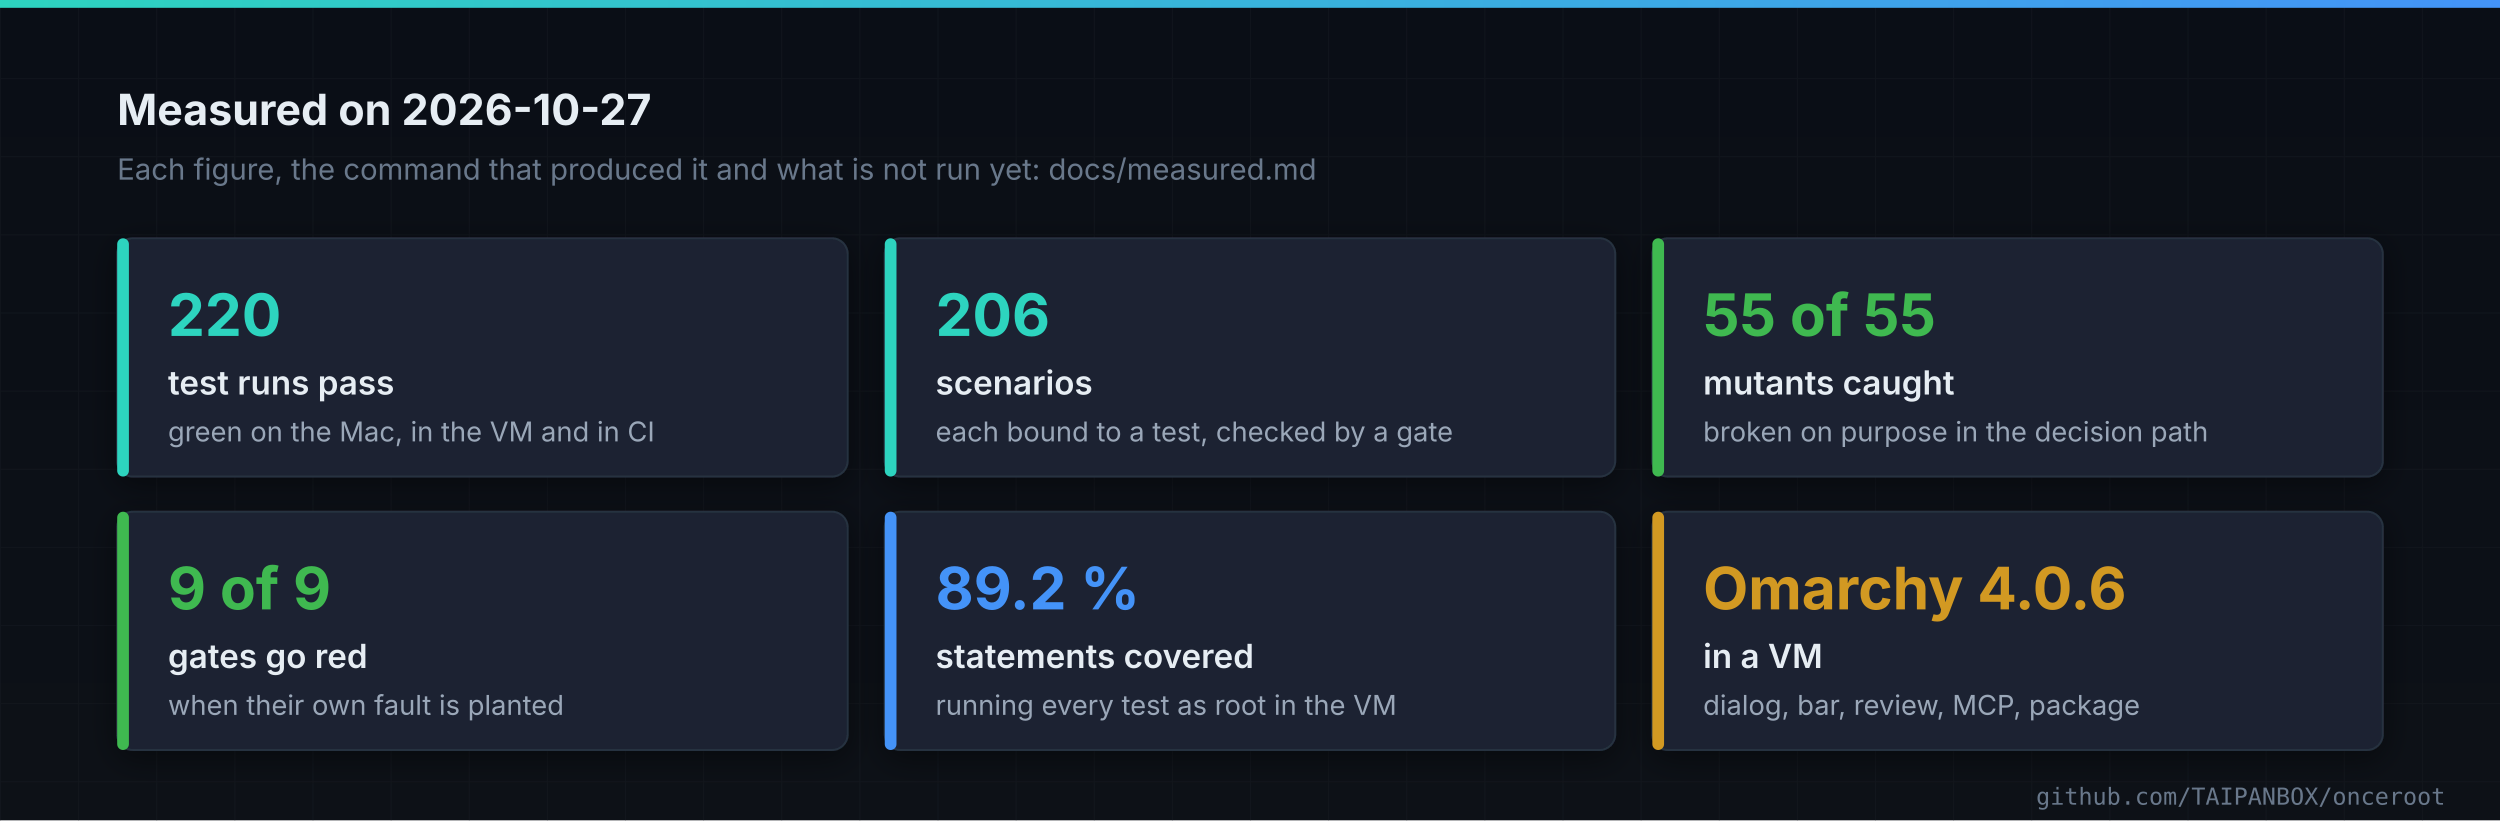
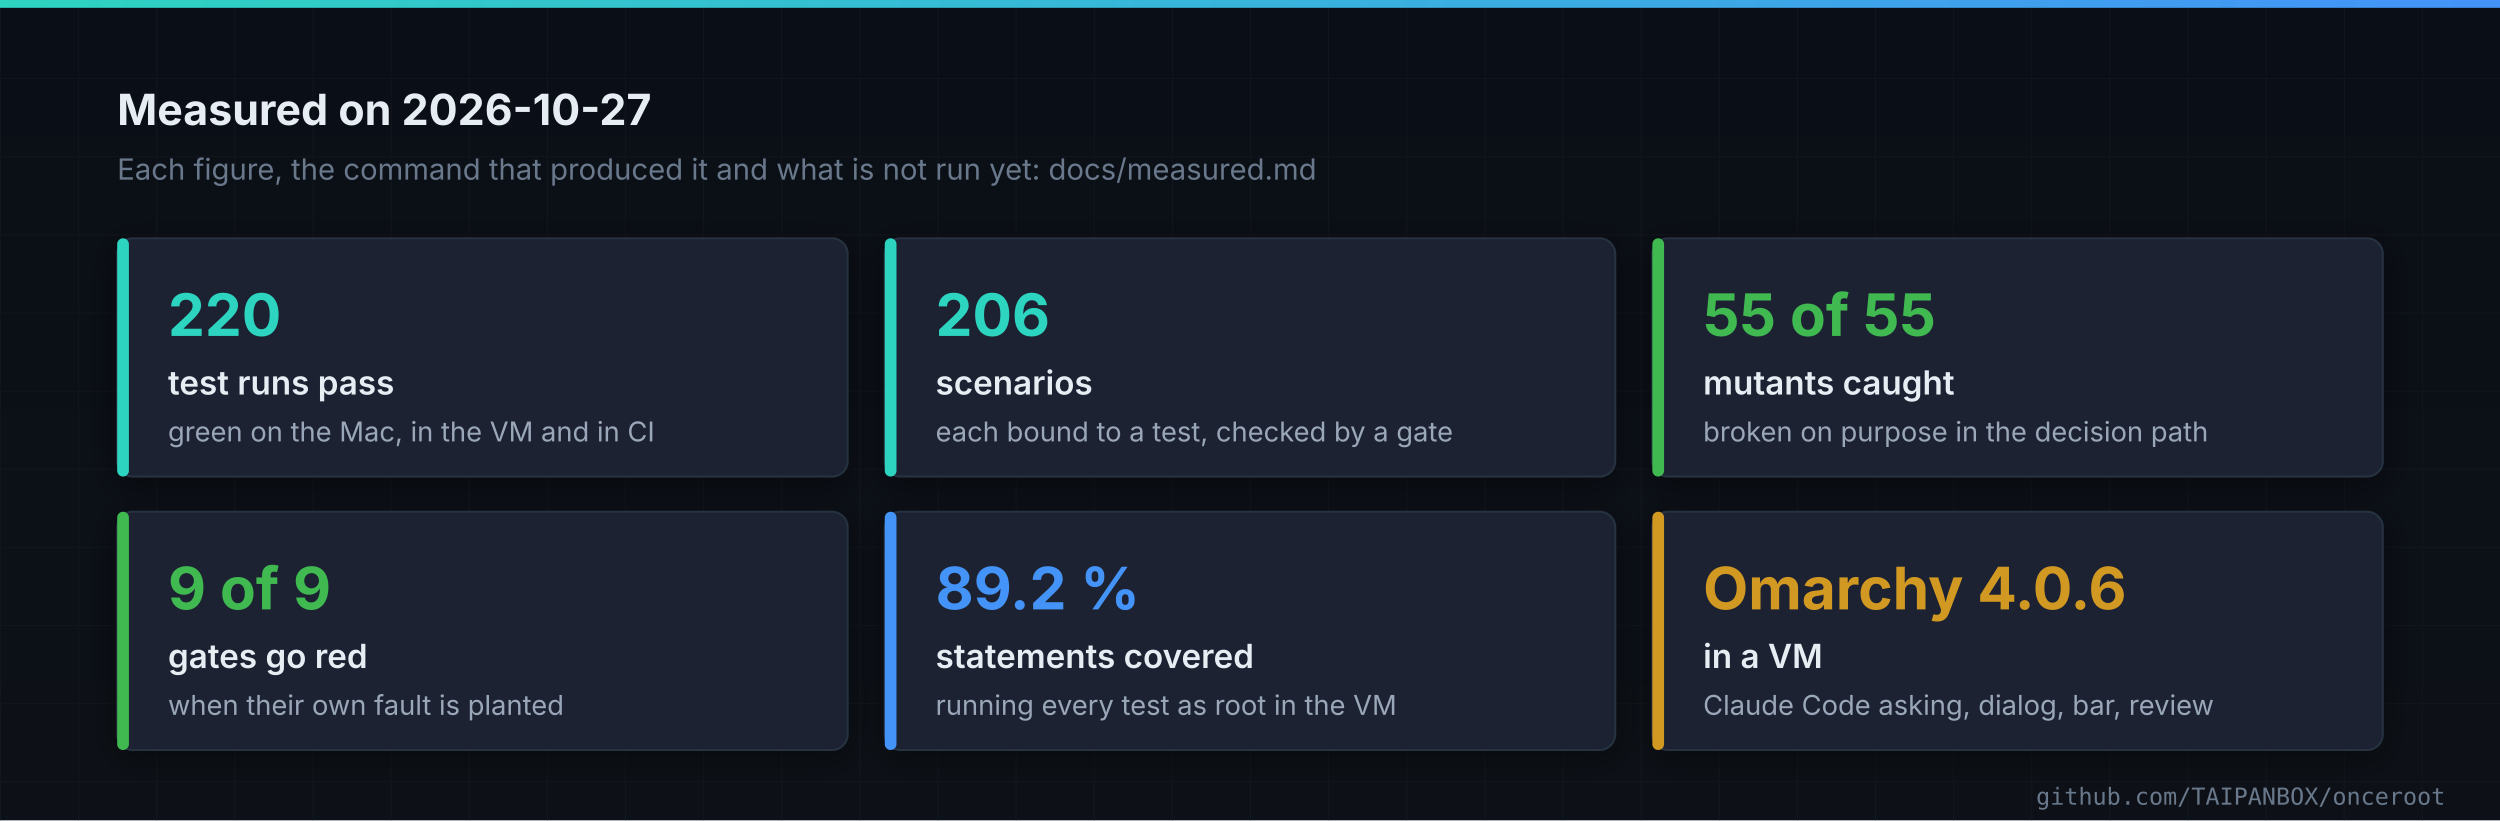
<svg xmlns="http://www.w3.org/2000/svg" width="1280" height="420" viewBox="0 0 1280 420" role="img" aria-label="Measured on 2026-10-27: 220 test runs, 206 scenarios, 55 of 55 mutants caught, 9 of 9 gates, 89.2 percent coverage as root, and the whole flow on Omarchy 4.0.6 in a VM">
  <defs>
    <linearGradient id="bg" x1="0" y1="0" x2="0" y2="1">
      <stop offset="0" stop-color="#0a0e16" />
      <stop offset="1" stop-color="#0d1117" />
    </linearGradient>
    <linearGradient id="accent" x1="0" y1="0" x2="1" y2="0">
      <stop offset="0" stop-color="#2dd4bf" />
      <stop offset="1" stop-color="#4493f8" />
    </linearGradient>
    <linearGradient id="wordmark" x1="0" y1="0" x2="1" y2="0">
      <stop offset="0" stop-color="#e6edf3" />
      <stop offset="1" stop-color="#2dd4bf" />
    </linearGradient>
    <pattern id="grid" width="40" height="40" patternUnits="userSpaceOnUse">
      <path d="M 40 0 L 0 0 0 40" fill="none" stroke="#161b22" stroke-width="1" />
    </pattern>
    <filter id="soft" x="-20%" y="-20%" width="140%" height="140%">
      <feDropShadow dx="0" dy="4" stdDeviation="8" flood-color="#000000" flood-opacity="0.45" />
    </filter>
    <filter id="glow" x="-60%" y="-60%" width="220%" height="220%">
      <feGaussianBlur stdDeviation="8" result="blur" />
      <feMerge>
        <feMergeNode in="blur" />
        <feMergeNode in="SourceGraphic" />
      </feMerge>
    </filter>
  </defs>
  <rect x="0" y="0" width="1280" height="420" fill="url(#bg)" />
  <rect x="0" y="0" width="1280" height="420" fill="url(#grid)" opacity="0.5" />
  <rect x="0" y="0" width="1280" height="4" fill="url(#accent)" />
  <text x="60" y="64" font-size="22" font-weight="700" fill="#e6edf3" font-family="ui-sans-serif, -apple-system, Segoe UI, sans-serif" text-anchor="start">Measured on 2026-10-27</text>
  <text x="60" y="92" font-size="15" fill="#69788b" font-family="ui-sans-serif, -apple-system, Segoe UI, sans-serif" text-anchor="start">Each figure, the command that produced it and what is not run yet: docs/measured.md</text>
  <rect x="60" y="122" width="374" height="122" rx="8" ry="8" fill="#1b2331" stroke="#283341" stroke-width="1" filter="url(#soft)" />
  <rect x="60" y="122" width="6" height="122" rx="3" ry="3" fill="#2dd4bf" />
  <text x="86" y="172" font-size="30" font-weight="700" fill="#2dd4bf" font-family="ui-sans-serif, -apple-system, Segoe UI, sans-serif" text-anchor="start">220</text>
  <text x="86" y="202" font-size="17" font-weight="600" fill="#e6edf3" font-family="ui-sans-serif, -apple-system, Segoe UI, sans-serif" text-anchor="start">test runs pass</text>
  <text x="86" y="226" font-size="14" fill="#9aa7b8" font-family="ui-sans-serif, -apple-system, Segoe UI, sans-serif" text-anchor="start">green on the Mac, in the VM and in CI</text>
  <rect x="453" y="122" width="374" height="122" rx="8" ry="8" fill="#1b2331" stroke="#283341" stroke-width="1" filter="url(#soft)" />
  <rect x="453" y="122" width="6" height="122" rx="3" ry="3" fill="#2dd4bf" />
  <text x="479" y="172" font-size="30" font-weight="700" fill="#2dd4bf" font-family="ui-sans-serif, -apple-system, Segoe UI, sans-serif" text-anchor="start">206</text>
  <text x="479" y="202" font-size="17" font-weight="600" fill="#e6edf3" font-family="ui-sans-serif, -apple-system, Segoe UI, sans-serif" text-anchor="start">scenarios</text>
  <text x="479" y="226" font-size="14" fill="#9aa7b8" font-family="ui-sans-serif, -apple-system, Segoe UI, sans-serif" text-anchor="start">each bound to a test, checked by a gate</text>
  <rect x="846" y="122" width="374" height="122" rx="8" ry="8" fill="#1b2331" stroke="#283341" stroke-width="1" filter="url(#soft)" />
  <rect x="846" y="122" width="6" height="122" rx="3" ry="3" fill="#3fb950" />
  <text x="872" y="172" font-size="30" font-weight="700" fill="#3fb950" font-family="ui-sans-serif, -apple-system, Segoe UI, sans-serif" text-anchor="start">55 of 55</text>
  <text x="872" y="202" font-size="17" font-weight="600" fill="#e6edf3" font-family="ui-sans-serif, -apple-system, Segoe UI, sans-serif" text-anchor="start">mutants caught</text>
  <text x="872" y="226" font-size="14" fill="#9aa7b8" font-family="ui-sans-serif, -apple-system, Segoe UI, sans-serif" text-anchor="start">broken on purpose in the decision path</text>
  <rect x="60" y="262" width="374" height="122" rx="8" ry="8" fill="#1b2331" stroke="#283341" stroke-width="1" filter="url(#soft)" />
  <rect x="60" y="262" width="6" height="122" rx="3" ry="3" fill="#3fb950" />
  <text x="86" y="312" font-size="30" font-weight="700" fill="#3fb950" font-family="ui-sans-serif, -apple-system, Segoe UI, sans-serif" text-anchor="start">9 of 9</text>
  <text x="86" y="342" font-size="17" font-weight="600" fill="#e6edf3" font-family="ui-sans-serif, -apple-system, Segoe UI, sans-serif" text-anchor="start">gates go red</text>
  <text x="86" y="366" font-size="14" fill="#9aa7b8" font-family="ui-sans-serif, -apple-system, Segoe UI, sans-serif" text-anchor="start">when their own fault is planted</text>
  <rect x="453" y="262" width="374" height="122" rx="8" ry="8" fill="#1b2331" stroke="#283341" stroke-width="1" filter="url(#soft)" />
  <rect x="453" y="262" width="6" height="122" rx="3" ry="3" fill="#4493f8" />
  <text x="479" y="312" font-size="30" font-weight="700" fill="#4493f8" font-family="ui-sans-serif, -apple-system, Segoe UI, sans-serif" text-anchor="start">89.2 %</text>
  <text x="479" y="342" font-size="17" font-weight="600" fill="#e6edf3" font-family="ui-sans-serif, -apple-system, Segoe UI, sans-serif" text-anchor="start">statements covered</text>
  <text x="479" y="366" font-size="14" fill="#9aa7b8" font-family="ui-sans-serif, -apple-system, Segoe UI, sans-serif" text-anchor="start">running every test as root in the VM</text>
  <rect x="846" y="262" width="374" height="122" rx="8" ry="8" fill="#1b2331" stroke="#283341" stroke-width="1" filter="url(#soft)" />
  <rect x="846" y="262" width="6" height="122" rx="3" ry="3" fill="#d29922" />
  <text x="872" y="312" font-size="30" font-weight="700" fill="#d29922" font-family="ui-sans-serif, -apple-system, Segoe UI, sans-serif" text-anchor="start">Omarchy 4.0.6</text>
  <text x="872" y="342" font-size="17" font-weight="600" fill="#e6edf3" font-family="ui-sans-serif, -apple-system, Segoe UI, sans-serif" text-anchor="start">in a VM</text>
-   <text x="872" y="366" font-size="14" fill="#9aa7b8" font-family="ui-sans-serif, -apple-system, Segoe UI, sans-serif" text-anchor="start">dialog, bar, review, MCP, package</text>
+   <text x="872" y="366" font-size="14" fill="#9aa7b8" font-family="ui-sans-serif, -apple-system, Segoe UI, sans-serif" text-anchor="start">Claude Code asking, dialog, bar, review</text>
  <text x="1252" y="412" font-size="12" fill="#69788b" font-family="ui-monospace, SFMono-Regular, Menlo, monospace" text-anchor="end">github.com/TAIPANBOX/onceroot</text>
</svg>
